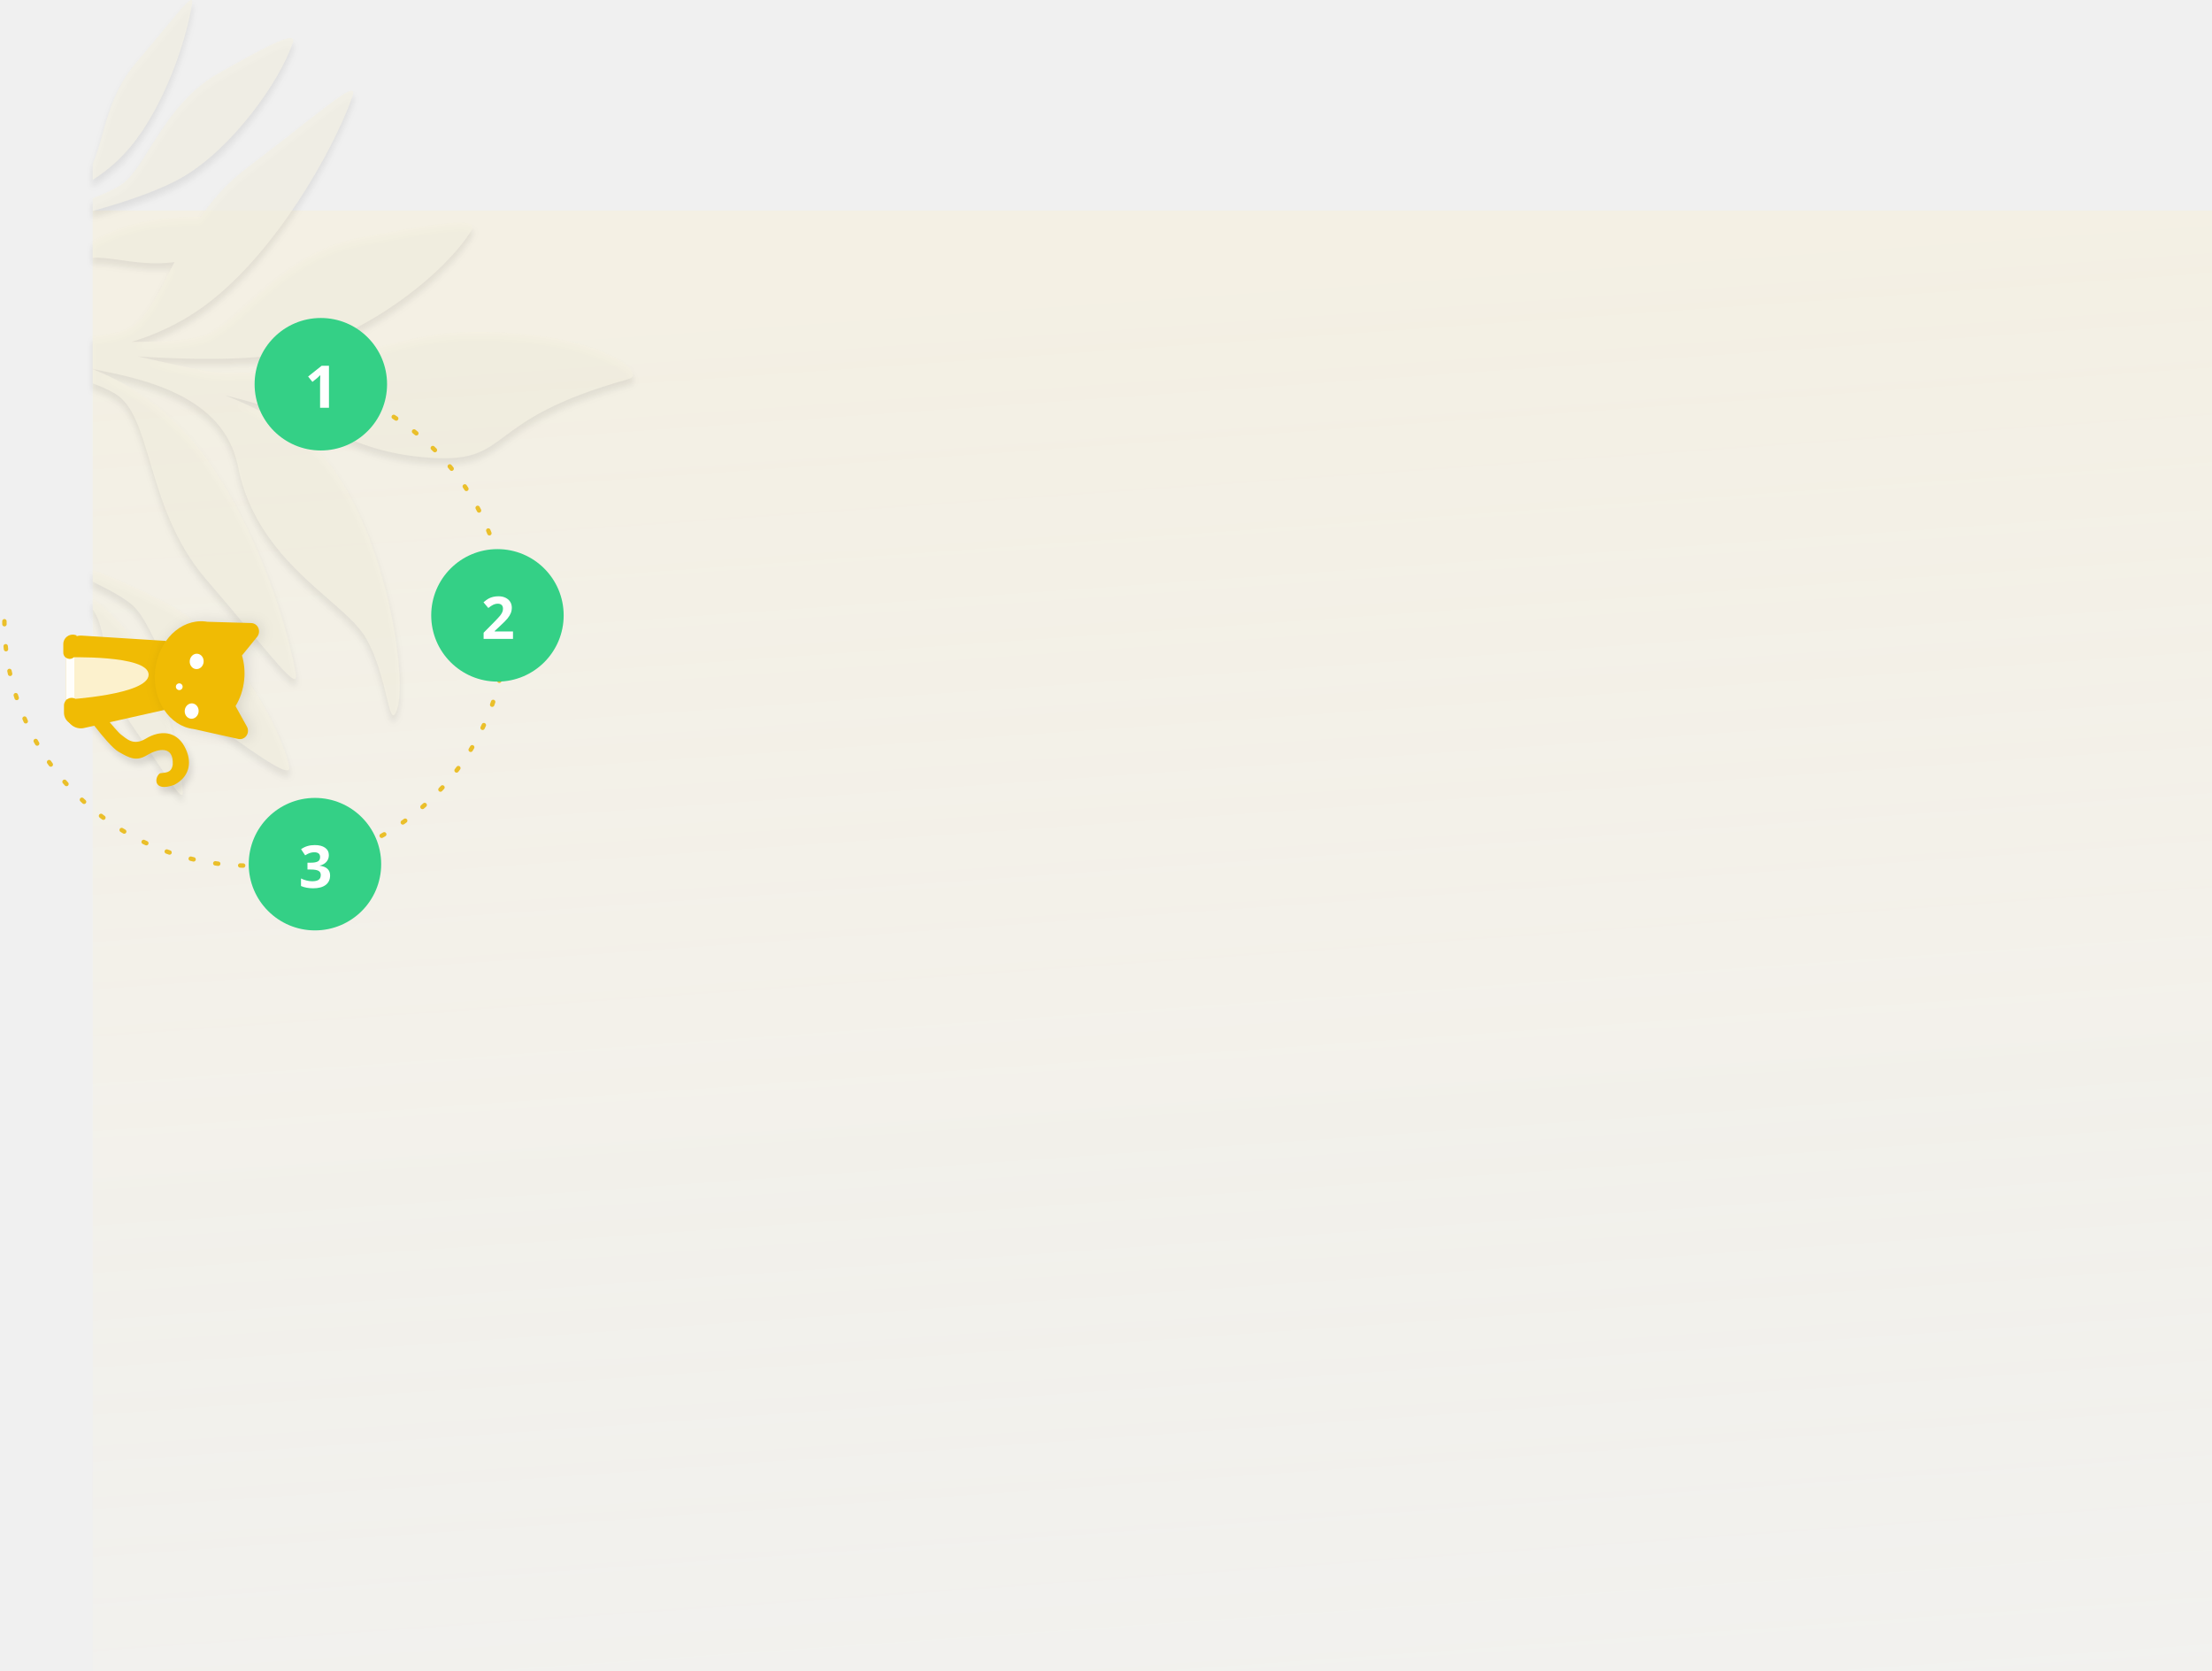
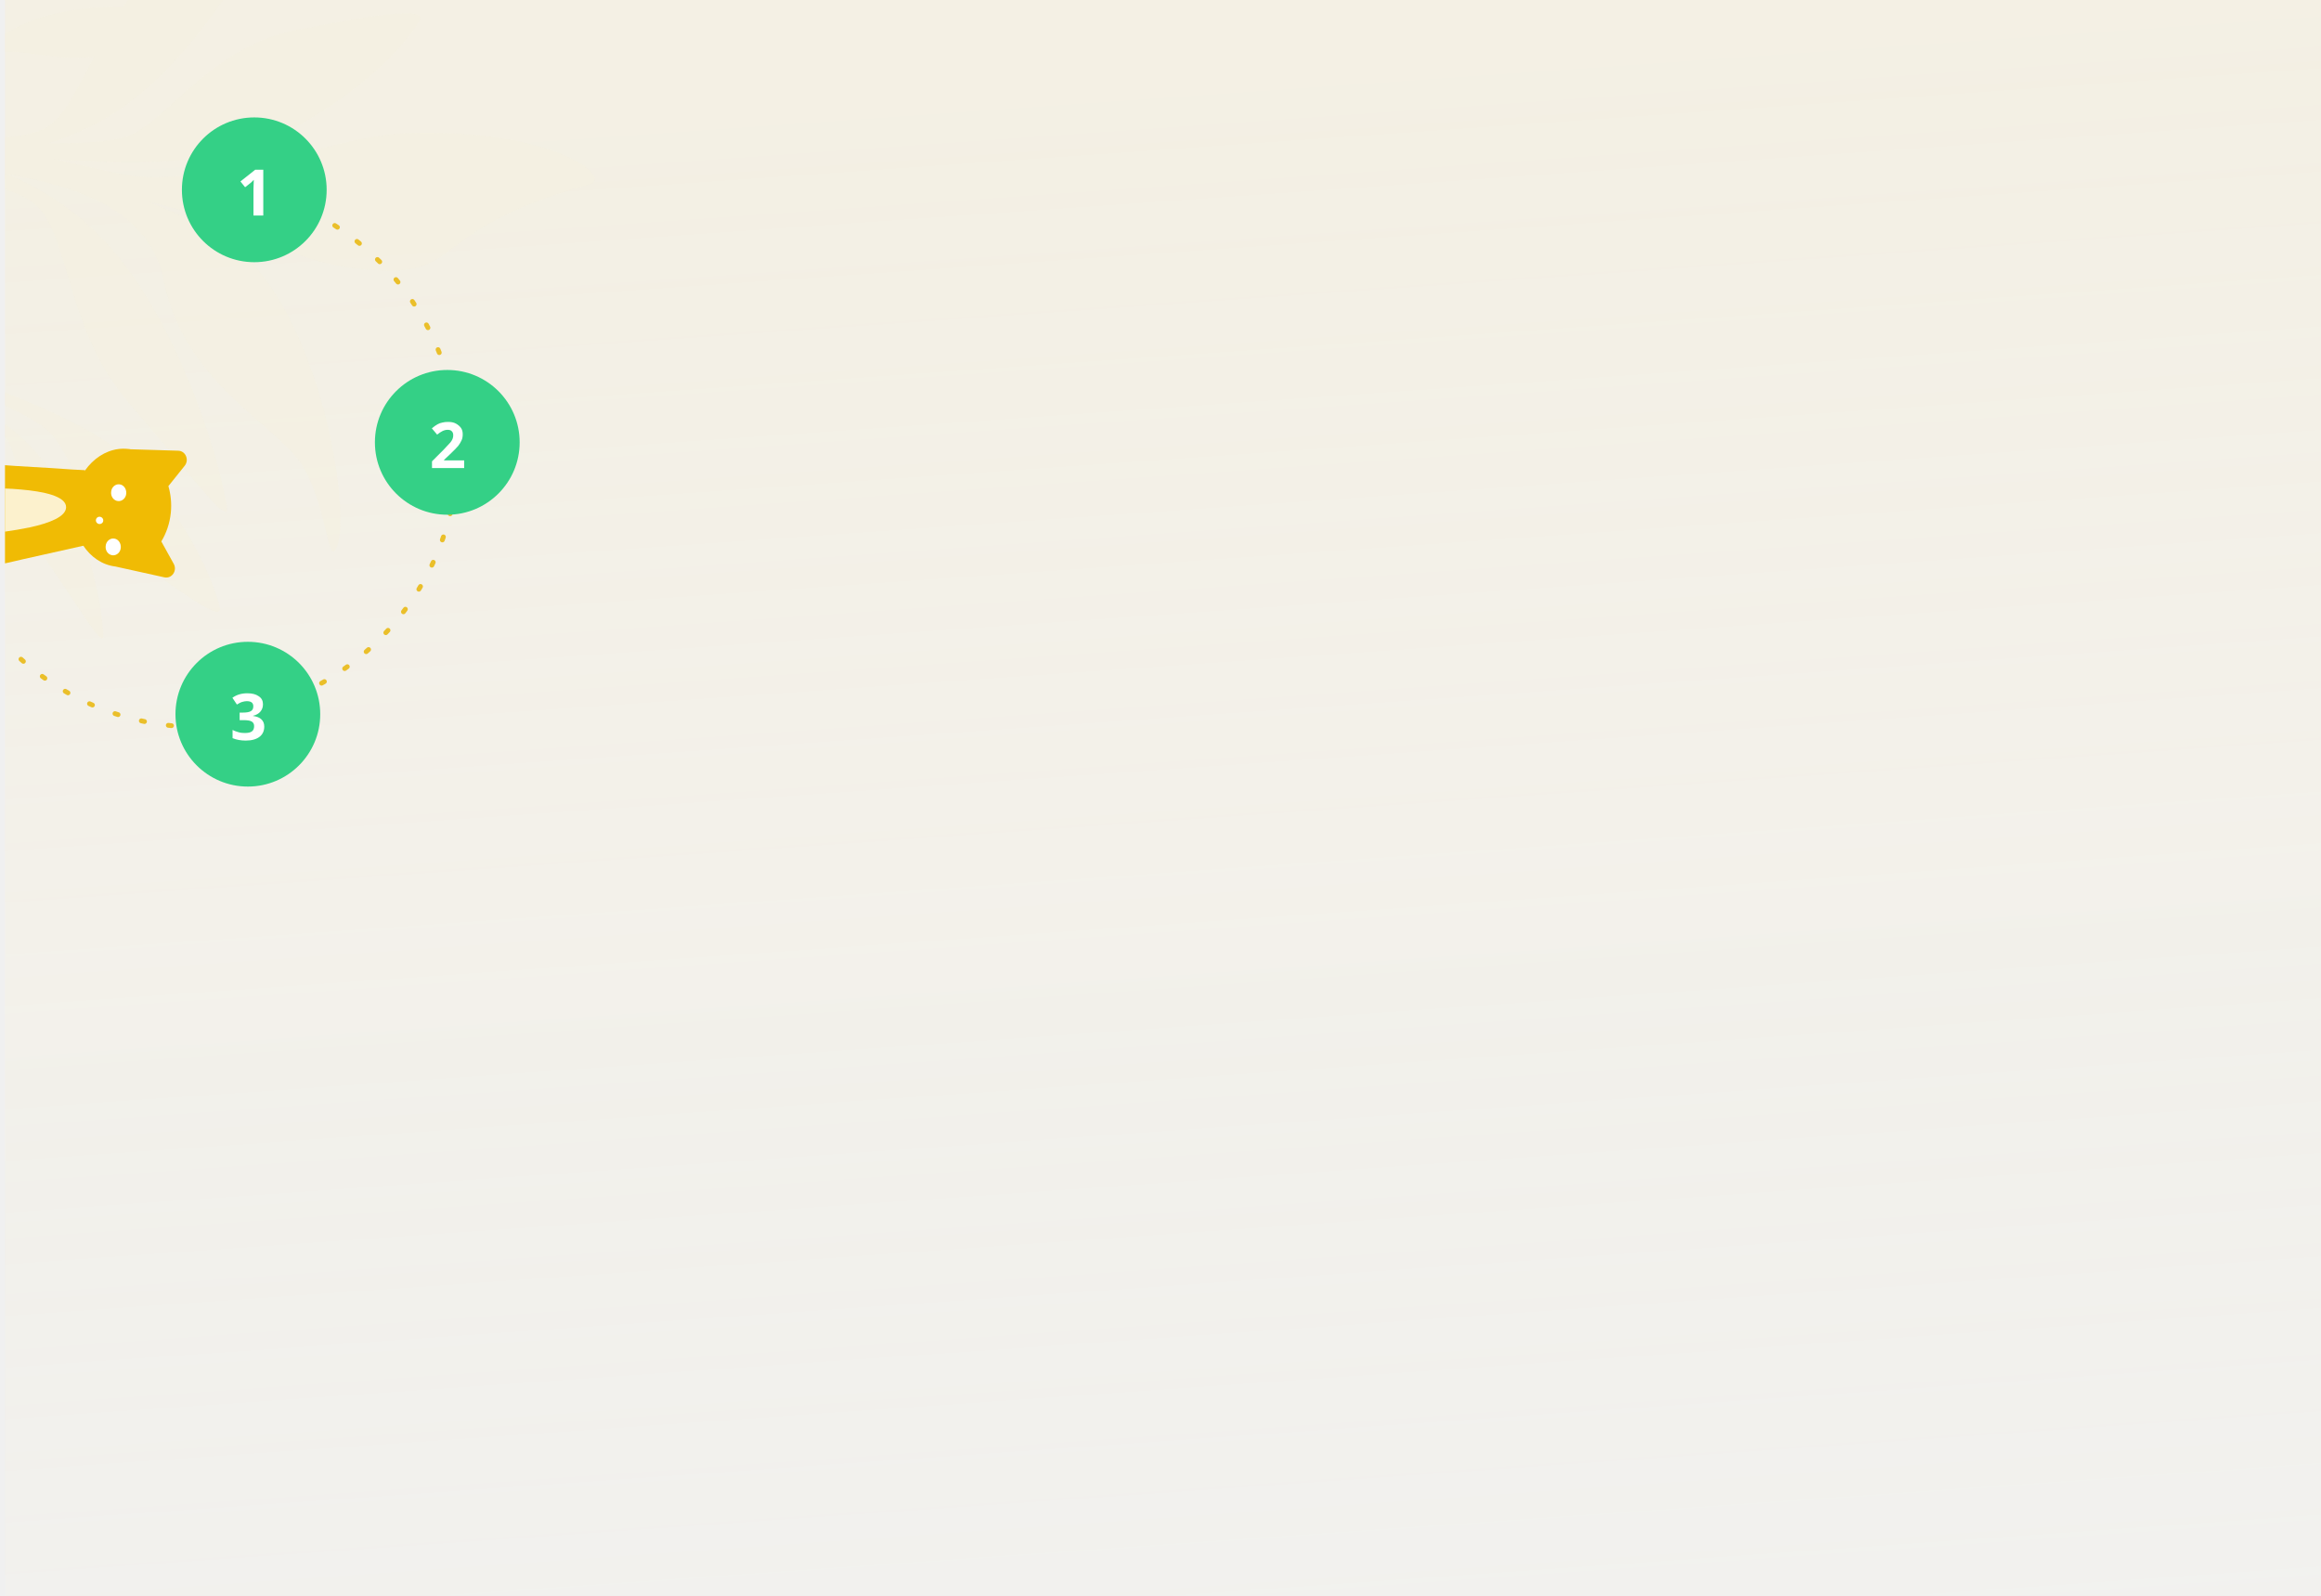
- <svg xmlns="http://www.w3.org/2000/svg" width="1503" height="1135" viewBox="0 0 1503 1135" fill="none">
-   <rect x="63" y="143" width="1440" height="992" fill="url(#paint0_linear)" fill-opacity="0.6" />
-   <g opacity="0.7" filter="url(#filter0_d)">
-     <path fill-rule="evenodd" clip-rule="evenodd" d="M63.01 260.505V250.784C79.653 257.24 107.173 271.301 130.976 299.474C168.036 343.335 193.739 416.286 200.939 457.295C202.885 468.373 191.966 455.29 169.729 428.647C161.427 418.701 151.549 406.866 140.175 393.692C118.059 368.079 109.259 338.445 101.983 313.944C95.493 292.086 90.214 274.313 77.778 267.129C72.935 264.332 67.741 262.155 63.01 260.505ZM63.01 250.611V228.312C68.999 227.874 76.235 226.898 83.06 224.807C96.883 220.573 105.162 204.284 115.346 184.25L115.352 184.238C116.385 182.207 117.437 180.137 118.516 178.038C105.085 179.907 92.77 178.176 82.093 176.674C74.948 175.669 68.535 174.768 63.01 175.115V164.103C68.88 160.533 75.539 157.247 82.95 154.709C99.233 149.131 118.351 147.182 136.309 147.425C144.39 135.685 154.305 124.256 167.251 114.472C180.975 104.103 192.959 94.707 203.029 86.812C230.005 65.662 243.252 55.277 239.458 65.736C225.411 104.457 187.318 170.394 142.447 205.11C124.204 219.224 105.376 227.432 89.453 232.206C106.678 232.292 125.155 231.536 136.477 228.582C146.654 225.928 156.853 216.701 168.891 205.814C187.531 188.952 210.577 168.107 244.77 161.501C301.045 150.632 325.828 147.613 320.413 156.407C301.815 186.615 246.946 229.086 196.745 239.507C169.102 245.247 126.416 244.205 93.635 242.11C99.891 243.432 105.899 244.79 111.614 246.082H111.615C128.565 249.913 142.934 253.161 153.582 253.163C188.47 253.166 221.506 244.813 251.148 237.32H251.149C273.795 231.595 294.461 226.371 312.459 225.755C403.74 222.633 441.386 253.551 427.049 257.514C376.308 271.544 356.957 285.927 343.027 296.281C329.44 306.382 321.01 312.648 293.629 311.012C262.653 309.161 244.448 301.432 222.448 292.09C206.98 285.522 189.634 278.158 164.653 271.479C161.154 270.542 157.203 269.553 152.923 268.526C170.195 275.481 186.956 283.68 200.901 292.934C257.367 330.412 278.637 457.862 269.659 482.339C266.763 490.236 265.299 484.212 262.558 472.942C259.917 462.08 256.092 446.345 248.657 433.498C243.69 424.911 234.031 416.485 222.832 406.715C199.886 386.696 170.471 361.034 161.673 316.79C152.115 268.726 97.27 257.578 66.653 251.353C65.397 251.099 64.181 250.852 63.01 250.611ZM63.01 134.631V143.284C84.063 137.467 108.653 129.394 124.653 119.993C157.578 100.648 189.915 55.961 199.02 28.837C201.671 20.941 185.168 28.88 148.164 49.95C125.681 62.752 112.451 83.8 101.752 100.824C94.841 111.816 88.987 121.132 82.375 125.464C77.564 128.617 70.562 131.756 63.01 134.631ZM63.01 387.056C85.001 395.601 113.675 408.114 130.94 421.022C161.904 444.171 189.952 492.452 196.512 520.509C198.422 528.678 182.74 518.821 147.878 493.472C126.695 478.07 115.475 455.566 106.399 437.366C100.539 425.612 95.574 415.653 89.398 410.559C83.284 405.518 73.137 400.021 63.01 395.183V387.056ZM63.01 406.681V414.07C67.759 420.235 69.516 429.895 71.593 441.323C74.408 456.808 77.812 475.537 90.053 493.212C96.347 502.302 101.785 510.434 106.354 517.268C118.594 535.575 124.605 544.564 124.193 537.7C122.671 512.292 111.701 465.772 91.26 435.588C82.405 422.51 71.98 413.122 63.01 406.681ZM63.01 110.962V122.205C71.219 116.987 80.218 109.791 88.402 100.019C111.507 72.428 126.698 27.466 130.549 2.377C131.591 -4.401 124.786 3.826 110.928 20.579C105.756 26.832 99.599 34.273 92.502 42.568C78.703 58.69 73.594 76.913 69.369 91.979C67.335 99.235 65.506 105.758 63.01 110.962Z" fill="#F3F0E0" fill-opacity="0.8" />
-   </g>
-   <g filter="url(#filter1_d)">
-     <path d="M99.098 501.737C90.475 506.989 85.697 501.482 82.299 499.041C78.901 496.599 64.437 478.039 64.437 478.039L53.246 478.355C53.246 478.355 72.772 506.129 80.446 510.585C88.121 515.041 92.618 517.388 100.083 512.878C107.547 508.368 118.12 506.353 117.381 519.411C116.437 525.293 112.508 524.663 108.772 525.237C105.015 527.494 103.564 538.416 118.342 533.161C129.484 527.387 130.777 516.679 125.155 506.72C119.35 496.445 108.707 495.9 99.098 501.737Z" fill="#F0BB04" />
-   </g>
-   <path fill-rule="evenodd" clip-rule="evenodd" d="M112.685 482.012L112.685 435.352L55.585 431.752C49.826 431.389 44.956 435.962 44.956 441.733L44.956 442.112L44.956 475.849L44.956 484.757C44.956 491.166 50.9 495.92 57.152 494.513L112.685 482.012Z" fill="#F0BB04" />
-   <g filter="url(#filter2_d)">
-     <path fill-rule="evenodd" clip-rule="evenodd" d="M174.674 432.632C177.676 428.929 175.307 423.355 170.674 423.223L140.965 422.354C140.455 422.279 139.94 422.203 139.42 422.146C122.704 420.351 107.464 435.277 105.38 455.455C103.307 475.519 115.015 493.241 131.574 495.206L161.854 501.932C166.547 502.99 170.139 497.832 167.736 493.506L160.043 479.638C163.134 474.575 165.226 468.529 165.908 461.916C166.515 456.041 165.94 450.373 164.409 445.253L174.674 432.632Z" fill="#F0BB04" />
-   </g>
-   <path fill-rule="evenodd" clip-rule="evenodd" d="M120.07 467.962C119.199 466.966 119.355 465.433 120.407 464.647C122.007 463.421 124.297 464.724 124.095 466.716C123.891 468.728 121.391 469.495 120.07 467.962Z" fill="white" />
-   <path fill-rule="evenodd" clip-rule="evenodd" d="M134.18 444.083C131.58 443.801 129.229 445.91 128.931 448.792C128.634 451.655 130.501 454.216 133.101 454.48C135.703 454.763 138.052 452.653 138.349 449.79C138.649 446.909 136.781 444.366 134.18 444.083ZM130.776 477.797C128.174 477.534 125.825 479.624 125.527 482.506C125.228 485.369 127.096 487.931 129.697 488.213C132.297 488.477 134.648 486.386 134.946 483.504C135.243 480.642 133.376 478.08 130.776 477.797Z" fill="white" />
-   <path d="M100.983 458.293C100.983 472.027 44.912 475.196 44.912 475.196L44.912 446.541C44.912 446.541 100.983 444.56 100.983 458.293Z" fill="white" fill-opacity="0.8" />
-   <path d="M100.983 458.293C100.983 472.027 44.912 475.196 44.912 475.196L44.912 446.541C44.912 446.541 100.983 444.56 100.983 458.293Z" fill="url(#paint1_linear)" />
-   <path d="M50.941 474.542L53.538 492.219L53.091 492.293C48.055 493.127 43.474 489.243 43.474 484.138L43.474 479.198C43.474 475.361 47.496 472.853 50.941 474.542Z" fill="#F0BB04" />
-   <path d="M50.579 446.025L52.093 431.583L51.059 431.304C47 430.211 43.01 433.269 43.01 437.473L43.01 443.28C43.01 447.283 48.013 449.097 50.579 446.025Z" fill="#F0BB04" />
-   <path d="M178.01 589C269.69 589 344.01 514.679 344.01 423C344.01 331.321 269.69 257 178.01 257" stroke="#EABF2A" stroke-width="3" stroke-linecap="round" stroke-dasharray="2 15" />
-   <circle cx="218" cy="261" r="45" fill="#34D086" />
-   <path d="M223.523 277H217.488V260.477L217.547 257.762L217.645 254.793C216.642 255.796 215.945 256.453 215.555 256.766L212.273 259.402L209.363 255.77L218.562 248.445H223.523V277Z" fill="white" />
-   <circle cx="338" cy="418" r="45" fill="#34D086" />
-   <path d="M348.562 434H328.602V429.801L335.77 422.555C337.892 420.38 339.279 418.876 339.93 418.043C340.581 417.197 341.049 416.415 341.336 415.699C341.622 414.983 341.766 414.241 341.766 413.473C341.766 412.327 341.447 411.474 340.809 410.914C340.184 410.354 339.344 410.074 338.289 410.074C337.182 410.074 336.108 410.328 335.066 410.836C334.025 411.344 332.938 412.066 331.805 413.004L328.523 409.117C329.93 407.919 331.095 407.073 332.02 406.578C332.944 406.083 333.953 405.706 335.047 405.445C336.141 405.172 337.365 405.035 338.719 405.035C340.503 405.035 342.078 405.361 343.445 406.012C344.812 406.663 345.874 407.574 346.629 408.746C347.384 409.918 347.762 411.259 347.762 412.77C347.762 414.085 347.527 415.322 347.059 416.48C346.603 417.626 345.887 418.805 344.91 420.016C343.947 421.227 342.241 422.952 339.793 425.191L336.121 428.648V428.922H348.562V434Z" fill="white" />
-   <circle cx="214" cy="587" r="45" fill="#34D086" />
-   <path d="M223.449 580.832C223.449 582.616 222.909 584.133 221.828 585.383C220.747 586.633 219.23 587.492 217.277 587.961V588.078C219.582 588.365 221.327 589.068 222.512 590.188C223.697 591.294 224.289 592.792 224.289 594.68C224.289 597.427 223.293 599.569 221.301 601.105C219.309 602.629 216.464 603.391 212.766 603.391C209.667 603.391 206.919 602.876 204.523 601.848V596.711C205.63 597.271 206.848 597.727 208.176 598.078C209.504 598.43 210.819 598.605 212.121 598.605C214.113 598.605 215.585 598.267 216.535 597.59C217.486 596.913 217.961 595.826 217.961 594.328C217.961 592.987 217.414 592.036 216.32 591.477C215.227 590.917 213.482 590.637 211.086 590.637H208.918V586.008H211.125C213.339 586.008 214.953 585.721 215.969 585.148C216.997 584.562 217.512 583.566 217.512 582.16C217.512 579.999 216.158 578.918 213.449 578.918C212.512 578.918 211.555 579.074 210.578 579.387C209.615 579.699 208.54 580.24 207.355 581.008L204.562 576.848C207.167 574.973 210.272 574.035 213.879 574.035C216.835 574.035 219.165 574.634 220.871 575.832C222.59 577.03 223.449 578.697 223.449 580.832Z" fill="white" />
-   <path d="M3 422C3 513.679 77.321 588 169 588" stroke="#EABF2A" stroke-width="3" stroke-linecap="round" stroke-dasharray="2 15" />
+ <svg xmlns="http://www.w3.org/2000/svg" width="1443" height="992" viewBox="0 0 1443 992" fill="none">
+   <path d="M1443 0H3.1V992H1443V0Z" fill="url(#paint0_linear)" fill-opacity="0.6" />
+   <path opacity="0.7" fill-rule="evenodd" clip-rule="evenodd" d="M64.296 394.7C64.096 392.2 63.896 389.5 63.596 386.6C62.596 377.8 60.696 367.5 57.996 356.6C56.796 351.9 55.496 347.2 53.996 342.4C53.596 341.1 53.197 339.9 52.797 338.6C50.597 331.9 48.097 325.1 45.297 318.6C41.297 309.3 36.698 300.4 31.398 292.7C30.998 292.1 30.598 291.6 30.198 291C21.599 278.8 11.699 269.9 3.1 263.7V271.1C6.6 275.6 8.5 282.1 10 289.7C10.6 292.5 11.099 295.3 11.599 298.4C11.999 300.3 12.299 302.3 12.699 304.3C14.099 311.7 15.899 319.7 18.699 327.8C20.699 333.5 23.299 339.2 26.598 344.9C27.698 346.7 28.798 348.5 29.998 350.2C32.298 353.6 34.598 356.8 36.698 360C38.697 363 40.697 365.9 42.497 368.6C43.797 370.6 45.097 372.5 46.297 374.3C48.197 377.1 49.897 379.6 51.397 382C53.697 385.4 55.696 388.3 57.296 390.5C62.296 397.1 64.496 399 64.296 394.7ZM136.591 377.5C132.691 360.9 121.292 337.2 106.193 315.8C96.293 301.7 84.794 288.7 72.695 279.3C72.095 278.8 71.595 278.4 70.995 278C53.697 265.1 25.099 252.6 3.1 244V252.1C13.199 256.9 23.399 262.4 29.498 267.5C35.198 272.2 39.897 281.2 45.297 291.8C45.697 292.6 46.097 293.5 46.597 294.3C47.397 295.9 48.197 297.6 49.097 299.2C50.297 301.6 51.597 304.1 52.897 306.6C55.396 311.4 58.196 316.3 61.396 321.2C62.196 322.4 62.996 323.7 63.796 324.9C66.096 328.3 68.596 331.6 71.395 334.8C72.595 336.2 73.795 337.6 75.095 339C78.995 343.1 83.294 347 88.094 350.5C91.894 353.3 95.494 355.8 98.793 358.2C125.991 377.8 138.291 384.8 136.591 377.5ZM3.1 0V0.3C3.4 0.2 3.8 0.1 4.1 0H3.1ZM252.583 82.8C235.784 83.4 216.585 88 195.687 93.2C194.187 93.6 192.787 94 191.287 94.3C167.489 100.3 141.39 106.9 113.992 109.3C107.293 109.9 100.593 110.2 93.694 110.2C88.394 110.2 82.094 109.4 75.095 108.1C68.096 106.8 60.196 105 51.797 103.1C46.097 101.8 40.097 100.4 33.798 99.1C59.496 100.8 91.294 101.7 117.192 99.3C124.292 98.6 130.991 97.7 136.891 96.5C151.89 93.4 167.189 87.4 181.988 79.8C216.585 61.8 247.483 34.6 260.582 13.4C265.982 4.6 241.183 7.6 184.987 18.5C150.69 25.1 127.591 46 108.993 62.8C96.894 73.7 86.694 82.9 76.595 85.6C65.296 88.6 46.797 89.3 29.598 89.2C45.497 84.4 64.396 76.2 82.594 62.1C103.293 46.1 122.492 23.5 138.591 0H79.595C78.495 1.5 77.495 3 76.495 4.4C58.496 4.1 39.398 6.1 23.099 11.7C15.599 14.3 9 17.5 3.1 21.1V32.1C8.6 31.8 14.999 32.6 22.199 33.7C32.898 35.2 45.197 36.9 58.596 35.1C57.496 37.2 56.496 39.3 55.396 41.3C45.197 61.3 36.898 77.6 23.099 81.9C16.299 84 9 85 3.1 85.4V107.7C4.3 107.9 5.5 108.2 6.7 108.5C37.298 114.7 92.194 125.9 101.693 173.9C110.493 218.2 139.891 243.8 162.889 263.8C174.088 273.6 183.787 282 188.687 290.6C196.087 303.4 199.986 319.2 202.586 330C205.386 341.3 206.786 347.3 209.686 339.4C217.785 317.3 201.186 210.9 156.089 163C151.29 158 146.29 153.6 140.89 150C133.591 145.1 125.392 140.5 116.792 136.3C109.093 132.5 100.993 128.9 92.894 125.6C97.194 126.6 101.093 127.6 104.593 128.5C108.193 129.5 111.692 130.5 114.992 131.4C134.591 137.3 149.19 143.5 162.389 149.1C168.789 151.8 174.788 154.4 180.888 156.7C195.987 162.4 211.486 166.7 233.484 168C235.984 168.2 238.384 168.2 240.584 168.3C262.482 168.5 270.481 162.5 282.881 153.3C296.78 142.9 316.178 128.6 366.875 114.5C381.474 110.5 343.776 79.6 252.583 82.8ZM140.99 314.3C133.791 273.3 108.093 200.3 70.995 156.5C47.197 128.3 19.699 114.3 3 107.8V117.5C7.7 119.2 12.899 121.3 17.799 124.1C30.198 131.3 35.498 149.1 41.997 170.9C49.297 195.4 58.096 225 80.195 250.6C89.494 261.4 97.793 271.3 105.093 280C106.693 281.9 108.293 283.8 109.793 285.6C111.192 287.3 112.592 289 113.892 290.6C133.391 313.9 142.89 324.7 140.99 314.3Z" fill="#F3F0E0" fill-opacity="0.8" />
+   <path fill-rule="evenodd" clip-rule="evenodd" d="M52.797 292.3V339L51.697 339.3L26.698 344.9L14.599 347.6L4.2 350L3.1 350.2V289.2L9.999 289.7L30.198 290.9L45.197 291.9L52.797 292.3Z" fill="#F0BB04" />
+   <path fill-rule="evenodd" clip-rule="evenodd" d="M114.792 289.6C117.792 285.9 115.392 280.3 110.792 280.2L81.094 279.3C80.595 279.2 80.095 279.1 79.595 279.1C62.896 277.3 47.597 292.2 45.597 312.4C43.497 332.5 55.196 350.2 71.795 352.2L102.093 358.9C106.793 360 110.393 354.8 107.993 350.5L100.293 336.6C103.393 331.5 105.493 325.5 106.193 318.9C106.793 313 106.193 307.4 104.693 302.2L114.792 289.6Z" fill="#F0BB04" />
+   <path fill-rule="evenodd" clip-rule="evenodd" d="M60.196 325C59.296 324 59.496 322.5 60.496 321.7C62.096 320.5 64.396 321.8 64.196 323.8C63.996 325.7 61.496 326.5 60.196 325Z" fill="white" />
+   <path fill-rule="evenodd" clip-rule="evenodd" d="M74.295 301.1C71.695 300.8 69.295 302.9 69.095 305.8C68.795 308.7 70.695 311.2 73.295 311.5C75.895 311.8 78.295 309.7 78.495 306.8C78.695 303.9 76.895 301.4 74.295 301.1ZM70.895 334.8C68.295 334.5 65.896 336.6 65.696 339.5C65.396 342.4 67.296 344.9 69.895 345.2C72.495 345.5 74.895 343.4 75.095 340.5C75.295 337.6 73.495 335.1 70.895 334.8Z" fill="white" />
+   <path d="M41.097 315.3C41.097 321.2 30.698 325.2 18.799 327.8C13.599 328.9 8.1 329.8 3.1 330.5V303.7C6.2 303.8 9.5 304 12.799 304.3C26.898 305.5 41.097 308.4 41.097 315.3Z" fill="white" fill-opacity="0.8" />
+   <path d="M118.602 446C210.275 446 284.591 371.679 284.591 280C284.591 188.321 210.275 114 118.602 114" stroke="#EABF2A" stroke-width="3" stroke-linecap="round" stroke-dasharray="2 15" />
+   <path d="M123.592 452C76.407 452 33.821 432.311 3.6 400.7" stroke="#EABF2A" stroke-width="3" stroke-linecap="round" stroke-dasharray="2 15" />
+   <path d="M158.089 163C182.94 163 203.086 142.853 203.086 118C203.086 93.147 182.94 73 158.089 73C133.238 73 113.092 93.147 113.092 118C113.092 142.853 133.238 163 158.089 163Z" fill="#34D086" />
+   <path d="M163.589 134H157.589V117.5L157.689 114.8L157.789 111.8C156.789 112.8 156.089 113.5 155.689 113.8L152.39 116.4L149.49 112.8L158.689 105.5H163.689V134H163.589Z" fill="white" />
+   <path d="M278.081 320C302.932 320 323.078 299.853 323.078 275C323.078 250.147 302.932 230 278.081 230C253.23 230 233.084 250.147 233.084 275C233.084 299.853 253.23 320 278.081 320Z" fill="#34D086" />
+   <path d="M288.58 291H268.582V286.8L275.781 279.6C277.881 277.4 279.281 275.9 279.981 275.1C280.681 274.3 281.081 273.5 281.381 272.8C281.681 272.1 281.781 271.3 281.781 270.6C281.781 269.5 281.481 268.6 280.781 268C280.181 267.4 279.281 267.2 278.281 267.2C277.181 267.2 276.081 267.5 275.081 268C274.081 268.5 272.981 269.2 271.781 270.2L268.482 266.3C269.881 265.1 271.081 264.3 271.981 263.8C272.881 263.3 273.881 262.9 274.981 262.7C276.081 262.4 277.281 262.3 278.681 262.3C280.481 262.3 282.081 262.6 283.381 263.3C284.68 264 285.78 264.9 286.58 266C287.38 267.1 287.68 268.5 287.68 270C287.68 271.3 287.48 272.6 286.98 273.7C286.48 274.8 285.78 276 284.88 277.2C283.88 278.4 282.181 280.1 279.781 282.4L276.081 285.9V286.2H288.58V291Z" fill="white" />
+   <path d="M154.09 489C178.941 489 199.086 468.853 199.086 444C199.086 419.147 178.941 399 154.09 399C129.238 399 109.093 419.147 109.093 444C109.093 468.853 129.238 489 154.09 489Z" fill="#34D086" />
+   <path d="M163.489 437.8C163.489 439.6 162.989 441.1 161.889 442.4C160.789 443.7 159.289 444.5 157.289 445V445.1C159.589 445.4 161.389 446.1 162.489 447.2C163.689 448.3 164.289 449.8 164.289 451.7C164.289 454.4 163.289 456.6 161.289 458.1C159.289 459.6 156.489 460.4 152.79 460.4C149.69 460.4 146.99 459.9 144.59 458.9V453.8C145.69 454.4 146.89 454.8 148.29 455.2C149.59 455.6 150.89 455.7 152.19 455.7C154.19 455.7 155.689 455.4 156.589 454.7C157.589 454 157.989 452.9 157.989 451.4C157.989 450.1 157.489 449.1 156.389 448.5C155.289 447.9 153.59 447.7 151.19 447.7H148.99V443H151.19C153.39 443 154.99 442.7 155.989 442.1C156.989 441.5 157.489 440.5 157.489 439.1C157.489 436.9 156.089 435.9 153.39 435.9C152.49 435.9 151.49 436.1 150.49 436.4C149.49 436.7 148.49 437.3 147.29 438L144.49 433.8C147.09 431.9 150.19 431 153.79 431C156.789 431 159.089 431.6 160.789 432.8C162.689 434 163.489 435.7 163.489 437.8Z" fill="white" />
  <defs>
-     <filter id="filter0_d" x="59.01" y="0" width="375" height="548" filterUnits="userSpaceOnUse" color-interpolation-filters="sRGB">
-       <feFlood flood-opacity="0" result="BackgroundImageFix" />
-       <feColorMatrix in="SourceAlpha" type="matrix" values="0 0 0 0 0 0 0 0 0 0 0 0 0 0 0 0 0 0 127 0" />
-       <feOffset dy="4" />
-       <feGaussianBlur stdDeviation="2" />
-       <feColorMatrix type="matrix" values="0 0 0 0 0 0 0 0 0 0 0 0 0 0 0 0 0 0 0.1 0" />
-       <feBlend mode="normal" in2="BackgroundImageFix" result="effect1_dropShadow" />
-       <feBlend mode="normal" in="SourceGraphic" in2="effect1_dropShadow" result="shape" />
-     </filter>
-     <filter id="filter1_d" x="51.246" y="478.039" width="83.162" height="64.535" filterUnits="userSpaceOnUse" color-interpolation-filters="sRGB">
-       <feFlood flood-opacity="0" result="BackgroundImageFix" />
-       <feColorMatrix in="SourceAlpha" type="matrix" values="0 0 0 0 0 0 0 0 0 0 0 0 0 0 0 0 0 0 127 0" />
-       <feOffset dx="2" dy="4" />
-       <feGaussianBlur stdDeviation="2" />
-       <feColorMatrix type="matrix" values="0 0 0 0 0 0 0 0 0 0 0 0 0 0 0 0 0 0 0.1 0" />
-       <feBlend mode="normal" in2="BackgroundImageFix" result="effect1_dropShadow" />
-       <feBlend mode="normal" in="SourceGraphic" in2="effect1_dropShadow" result="shape" />
-     </filter>
-     <filter id="filter2_d" x="99.142" y="414" width="86.868" height="96.072" filterUnits="userSpaceOnUse" color-interpolation-filters="sRGB">
-       <feFlood flood-opacity="0" result="BackgroundImageFix" />
-       <feColorMatrix in="SourceAlpha" type="matrix" values="0 0 0 0 0 0 0 0 0 0 0 0 0 0 0 0 0 0 127 0" />
-       <feOffset dx="2" />
-       <feGaussianBlur stdDeviation="4" />
-       <feColorMatrix type="matrix" values="0 0 0 0 0 0 0 0 0 0 0 0 0 0 0 0 0 0 0.1 0" />
-       <feBlend mode="normal" in2="BackgroundImageFix" result="effect1_dropShadow" />
-       <feBlend mode="normal" in="SourceGraphic" in2="effect1_dropShadow" result="shape" />
-     </filter>
-     <linearGradient id="paint0_linear" x1="870.06" y1="192.402" x2="1004.19" y2="2099.24" gradientUnits="userSpaceOnUse">
+     <linearGradient id="paint0_linear" x1="692.211" y1="57.695" x2="826.35" y2="1964.53" gradientUnits="userSpaceOnUse">
      <stop stop-color="#FFF0BC" stop-opacity="0.39" />
      <stop offset="1" stop-color="white" stop-opacity="0" />
    </linearGradient>
-     <linearGradient id="paint1_linear" x1="50.663" y1="455.787" x2="55.695" y2="455.787" gradientUnits="userSpaceOnUse">
-       <stop stop-color="white" stop-opacity="0.912" />
-       <stop stop-color="white" />
-       <stop stop-color="white" stop-opacity="0" />
-     </linearGradient>
  </defs>
</svg>
